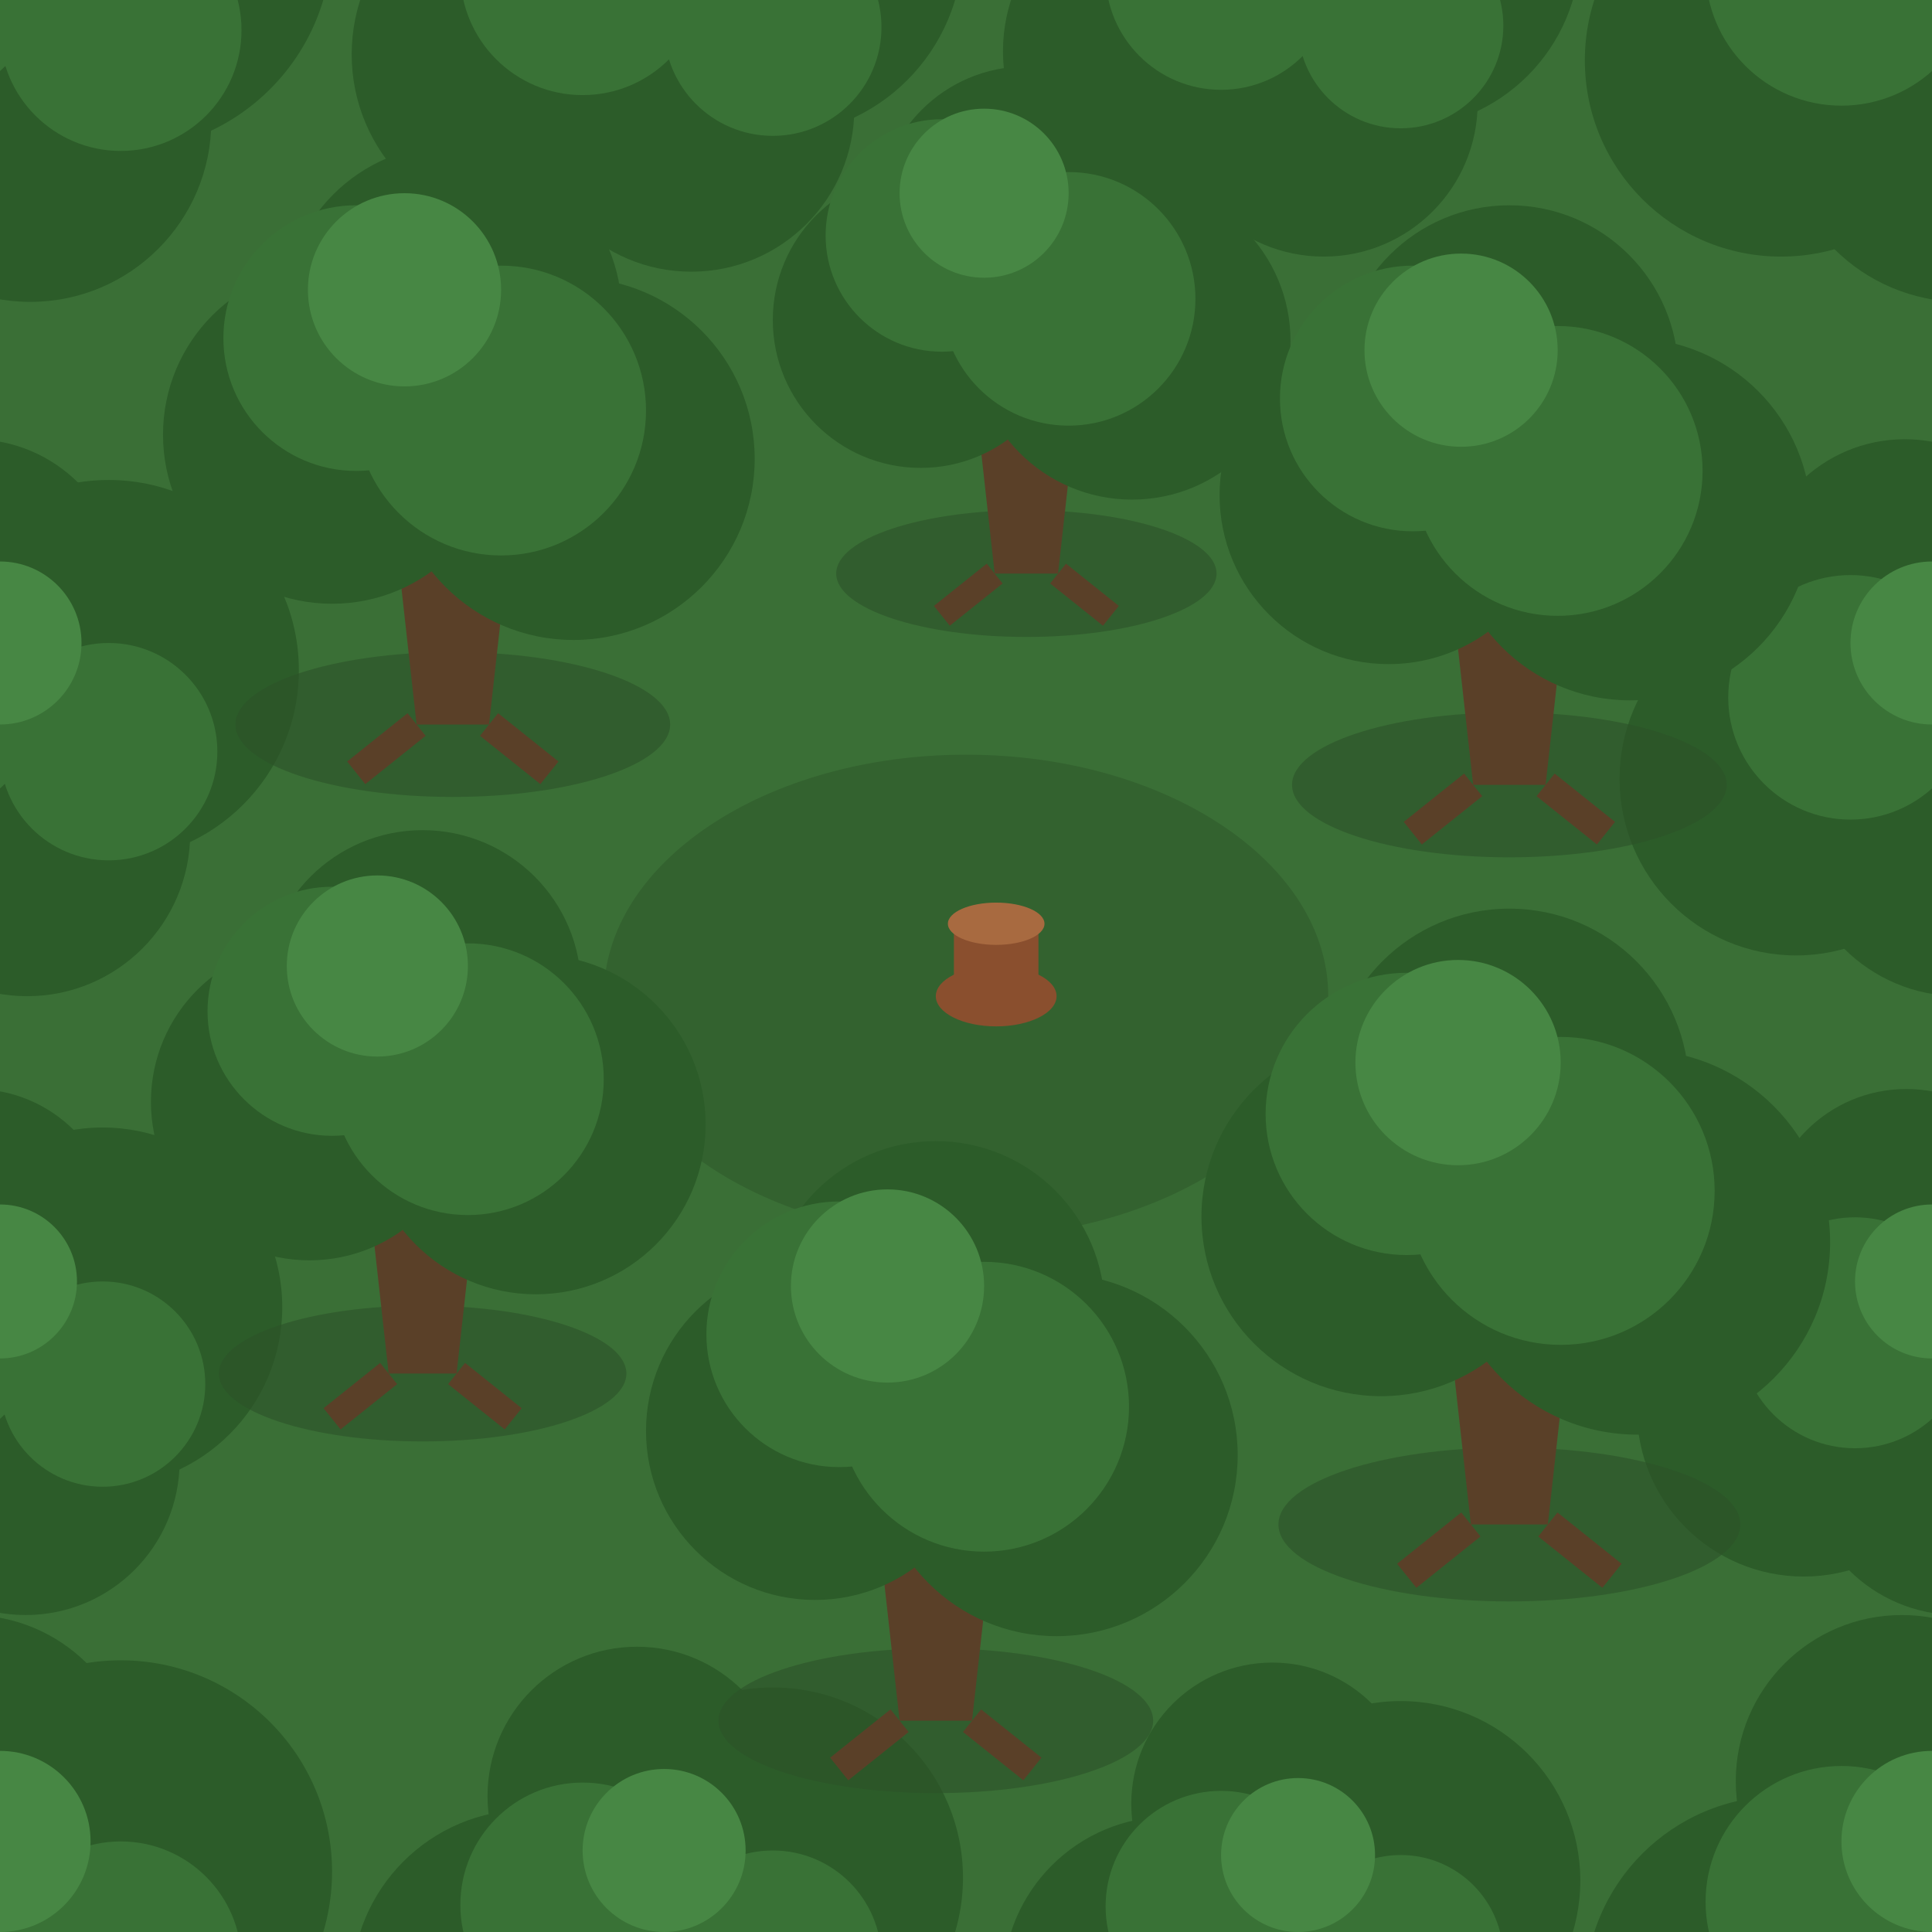
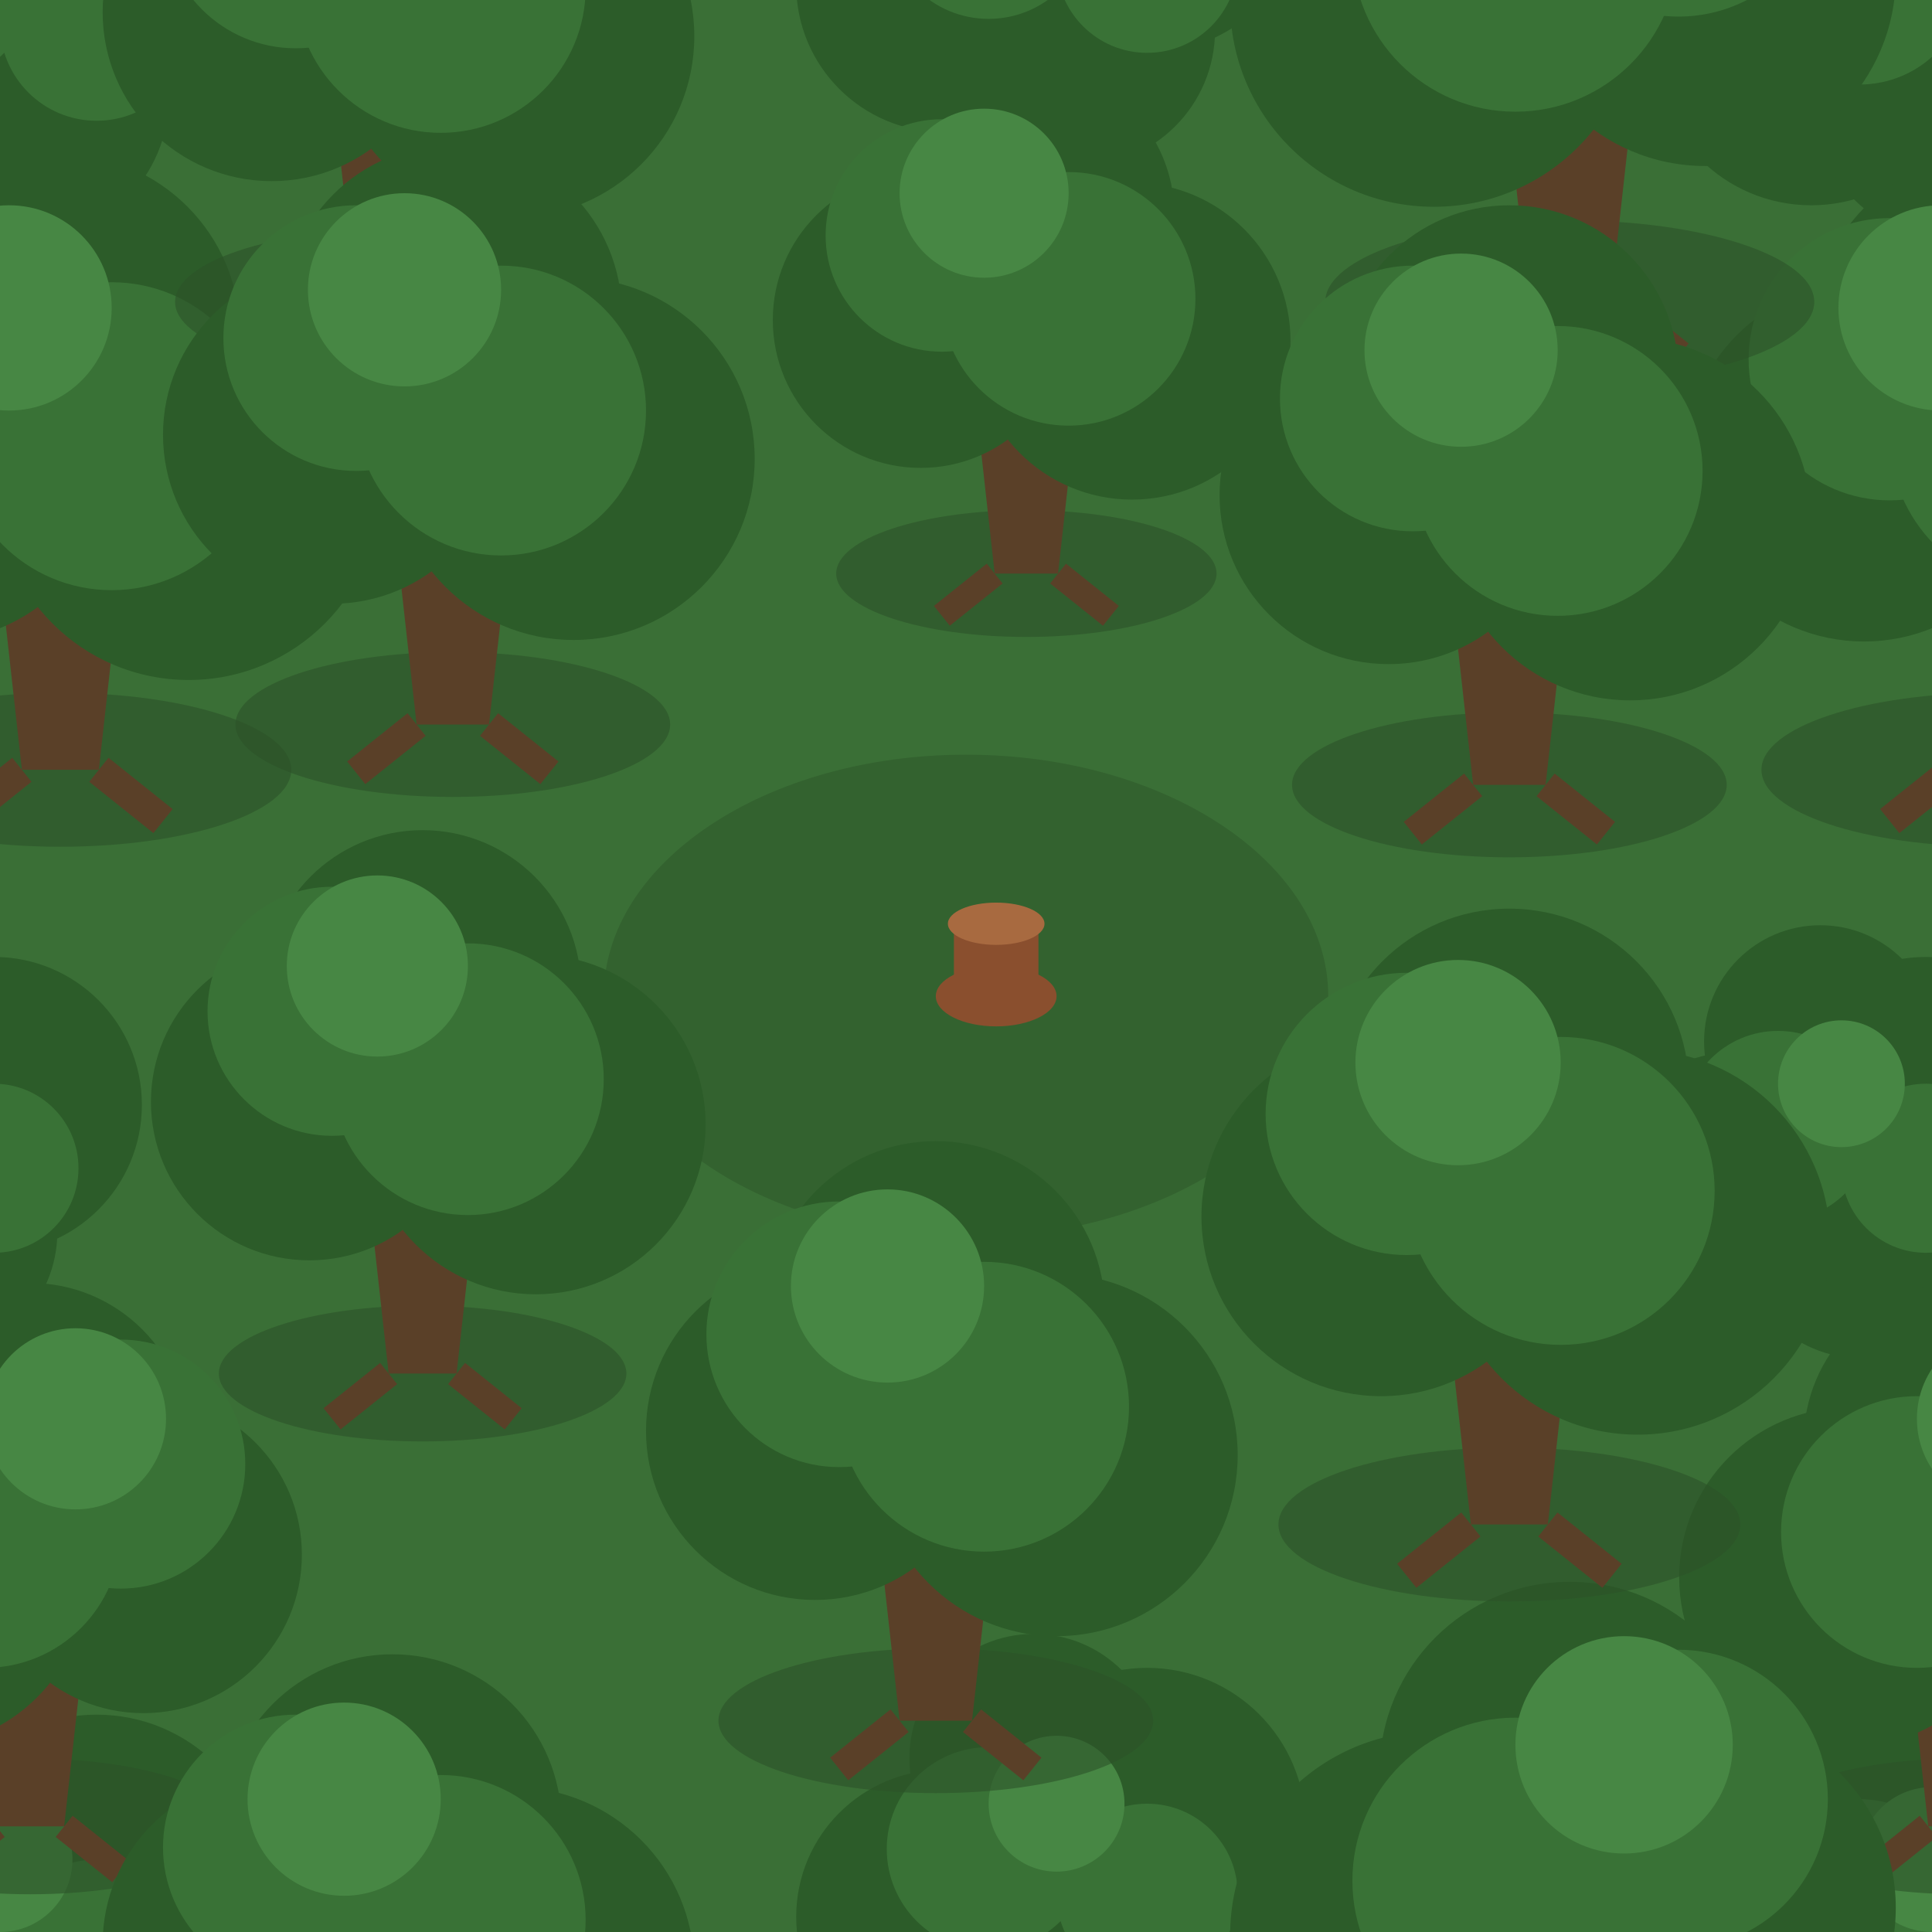
<svg xmlns="http://www.w3.org/2000/svg" viewBox="0 0 64 64">
  <defs>
    <g id="tr">
      <ellipse cx="0" cy="10" rx="9" ry="3" fill="#2b5228" opacity="0.6" />
      <path d="M-1.5 10 L-2.5 1 L2.5 1 L1.5 10 Z" fill="#5a4028" />
      <path d="M-1.5 10 L-4 12 M1.5 10 L4 12" stroke="#5a4028" stroke-width="1.2" fill="none" />
      <circle cx="-5" cy="-2" r="7" fill="#2c5c29" />
      <circle cx="5" cy="-1" r="7.5" fill="#2c5c29" />
      <circle cx="0" cy="-7" r="7" fill="#2c5c29" />
      <circle cx="-4" cy="-6" r="5.5" fill="#397236" />
      <circle cx="2" cy="-3" r="6" fill="#397236" />
      <circle cx="-2" cy="-8" r="4" fill="#478744" />
    </g>
    <g id="ec">
      <circle cx="-5" cy="2" r="6.5" fill="#2c5c29" />
      <circle cx="4" cy="-2" r="7" fill="#2c5c29" />
      <circle cx="-1" cy="-5" r="5.5" fill="#2c5c29" />
      <circle cx="1" cy="4" r="6" fill="#2c5c29" />
      <circle cx="-3" cy="-1" r="4.5" fill="#397236" />
      <circle cx="4" cy="1" r="4" fill="#397236" />
      <circle cx="0" cy="-3" r="3" fill="#478744" />
    </g>
  </defs>
  <rect width="64" height="64" fill="#3a6f36" />
  <ellipse cx="32" cy="33" rx="12" ry="8" fill="#33622f" />
  <g fill="#8a4f2e">
    <ellipse cx="33" cy="33" rx="2" ry="1" />
    <path d="M31.6 33 L31.6 30.6 L34.4 30.6 L34.4 33 Z" />
  </g>
  <ellipse cx="33" cy="30.6" rx="1.6" ry="0.7" fill="#a86a40" />
  <g>
-     <use href="#ec" transform="translate(0 0)" />
-     <use href="#ec" transform="translate(64 0)" />
-     <use href="#ec" transform="translate(0 64)" />
-     <use href="#ec" transform="translate(64 64)" />
-     <use href="#ec" transform="translate(0 24) scale(0.9)" />
-     <use href="#ec" transform="translate(64 24) scale(0.9)" />
-     <use href="#ec" transform="translate(0 45) scale(0.85)" />
-     <use href="#ec" transform="translate(64 45) scale(0.85)" />
-     <use href="#ec" transform="translate(22 0) scale(0.9)" />
-     <use href="#ec" transform="translate(22 64) scale(0.9)" />
-     <use href="#ec" transform="translate(43 0) scale(0.85)" />
-     <use href="#ec" transform="translate(43 64) scale(0.85)" />
+     <use href="#ec" transform="translate(0 0) scale(0.8)" />
+     <use href="#ec" transform="translate(64 0) scale(0.8)" />
+     <use href="#ec" transform="translate(0 64) scale(0.8)" />
+     <use href="#ec" transform="translate(64 64) scale(0.8)" />
+     <use href="#tr" transform="translate(2 17) scale(0.85)" />
+     <use href="#tr" transform="translate(66 17) scale(0.85)" />
+     <use href="#ec" transform="translate(-3 38) scale(0.7)" />
+     <use href="#ec" transform="translate(61 38) scale(0.7)" />
+     <use href="#tr" transform="translate(1 53) scale(-0.75 0.75)" />
+     <use href="#tr" transform="translate(65 53) scale(-0.75 0.75)" />
+     <use href="#tr" transform="translate(13 2) scale(0.8)" />
+     <use href="#tr" transform="translate(13 66) scale(0.8)" />
+     <use href="#ec" transform="translate(35 -2) scale(0.75)" />
+     <use href="#ec" transform="translate(35 62) scale(0.75)" />
+     <use href="#tr" transform="translate(52 1) scale(-0.9 0.9)" />
+     <use href="#tr" transform="translate(52 65) scale(-0.9 0.9)" />
  </g>
  <use href="#tr" transform="translate(15 16) scale(0.8)" />
  <use href="#tr" transform="translate(34 12) scale(0.7)" />
  <use href="#tr" transform="translate(50 18) scale(0.8)" />
  <use href="#tr" transform="translate(14 38) scale(0.75)" />
  <use href="#tr" transform="translate(50 42) scale(0.85)" />
  <use href="#tr" transform="translate(31 49) scale(0.8)" />
</svg>
